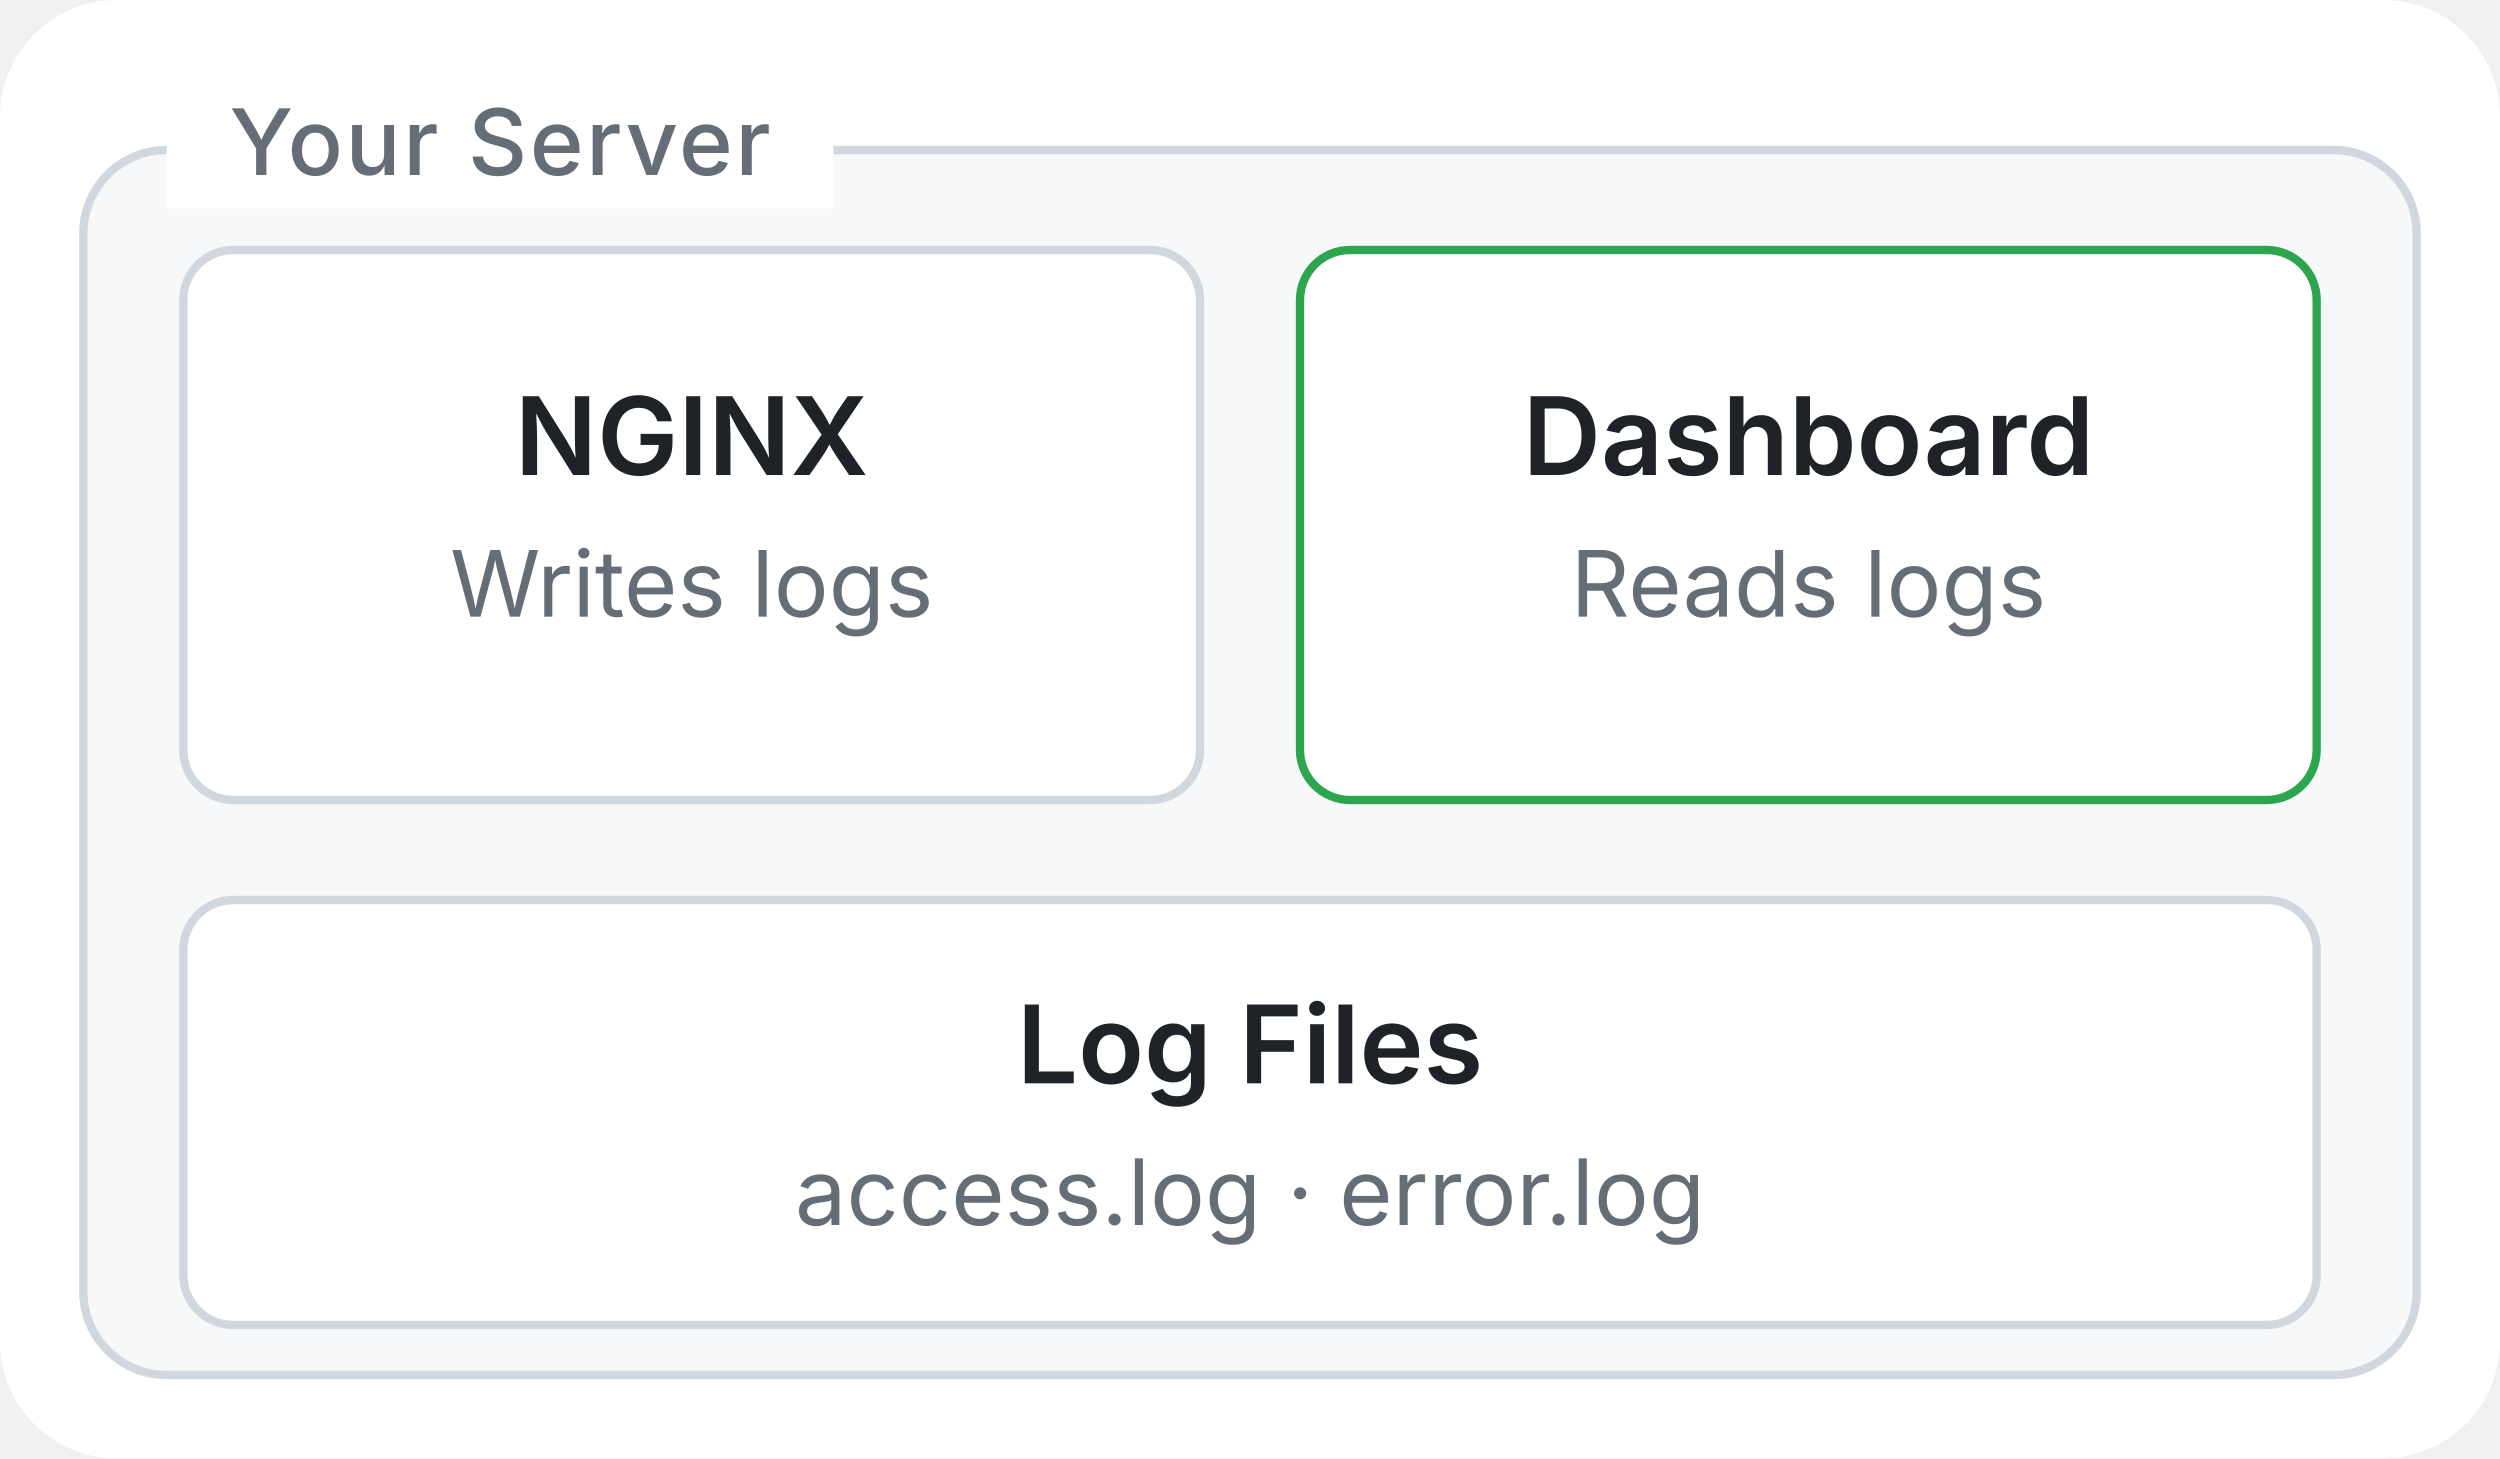
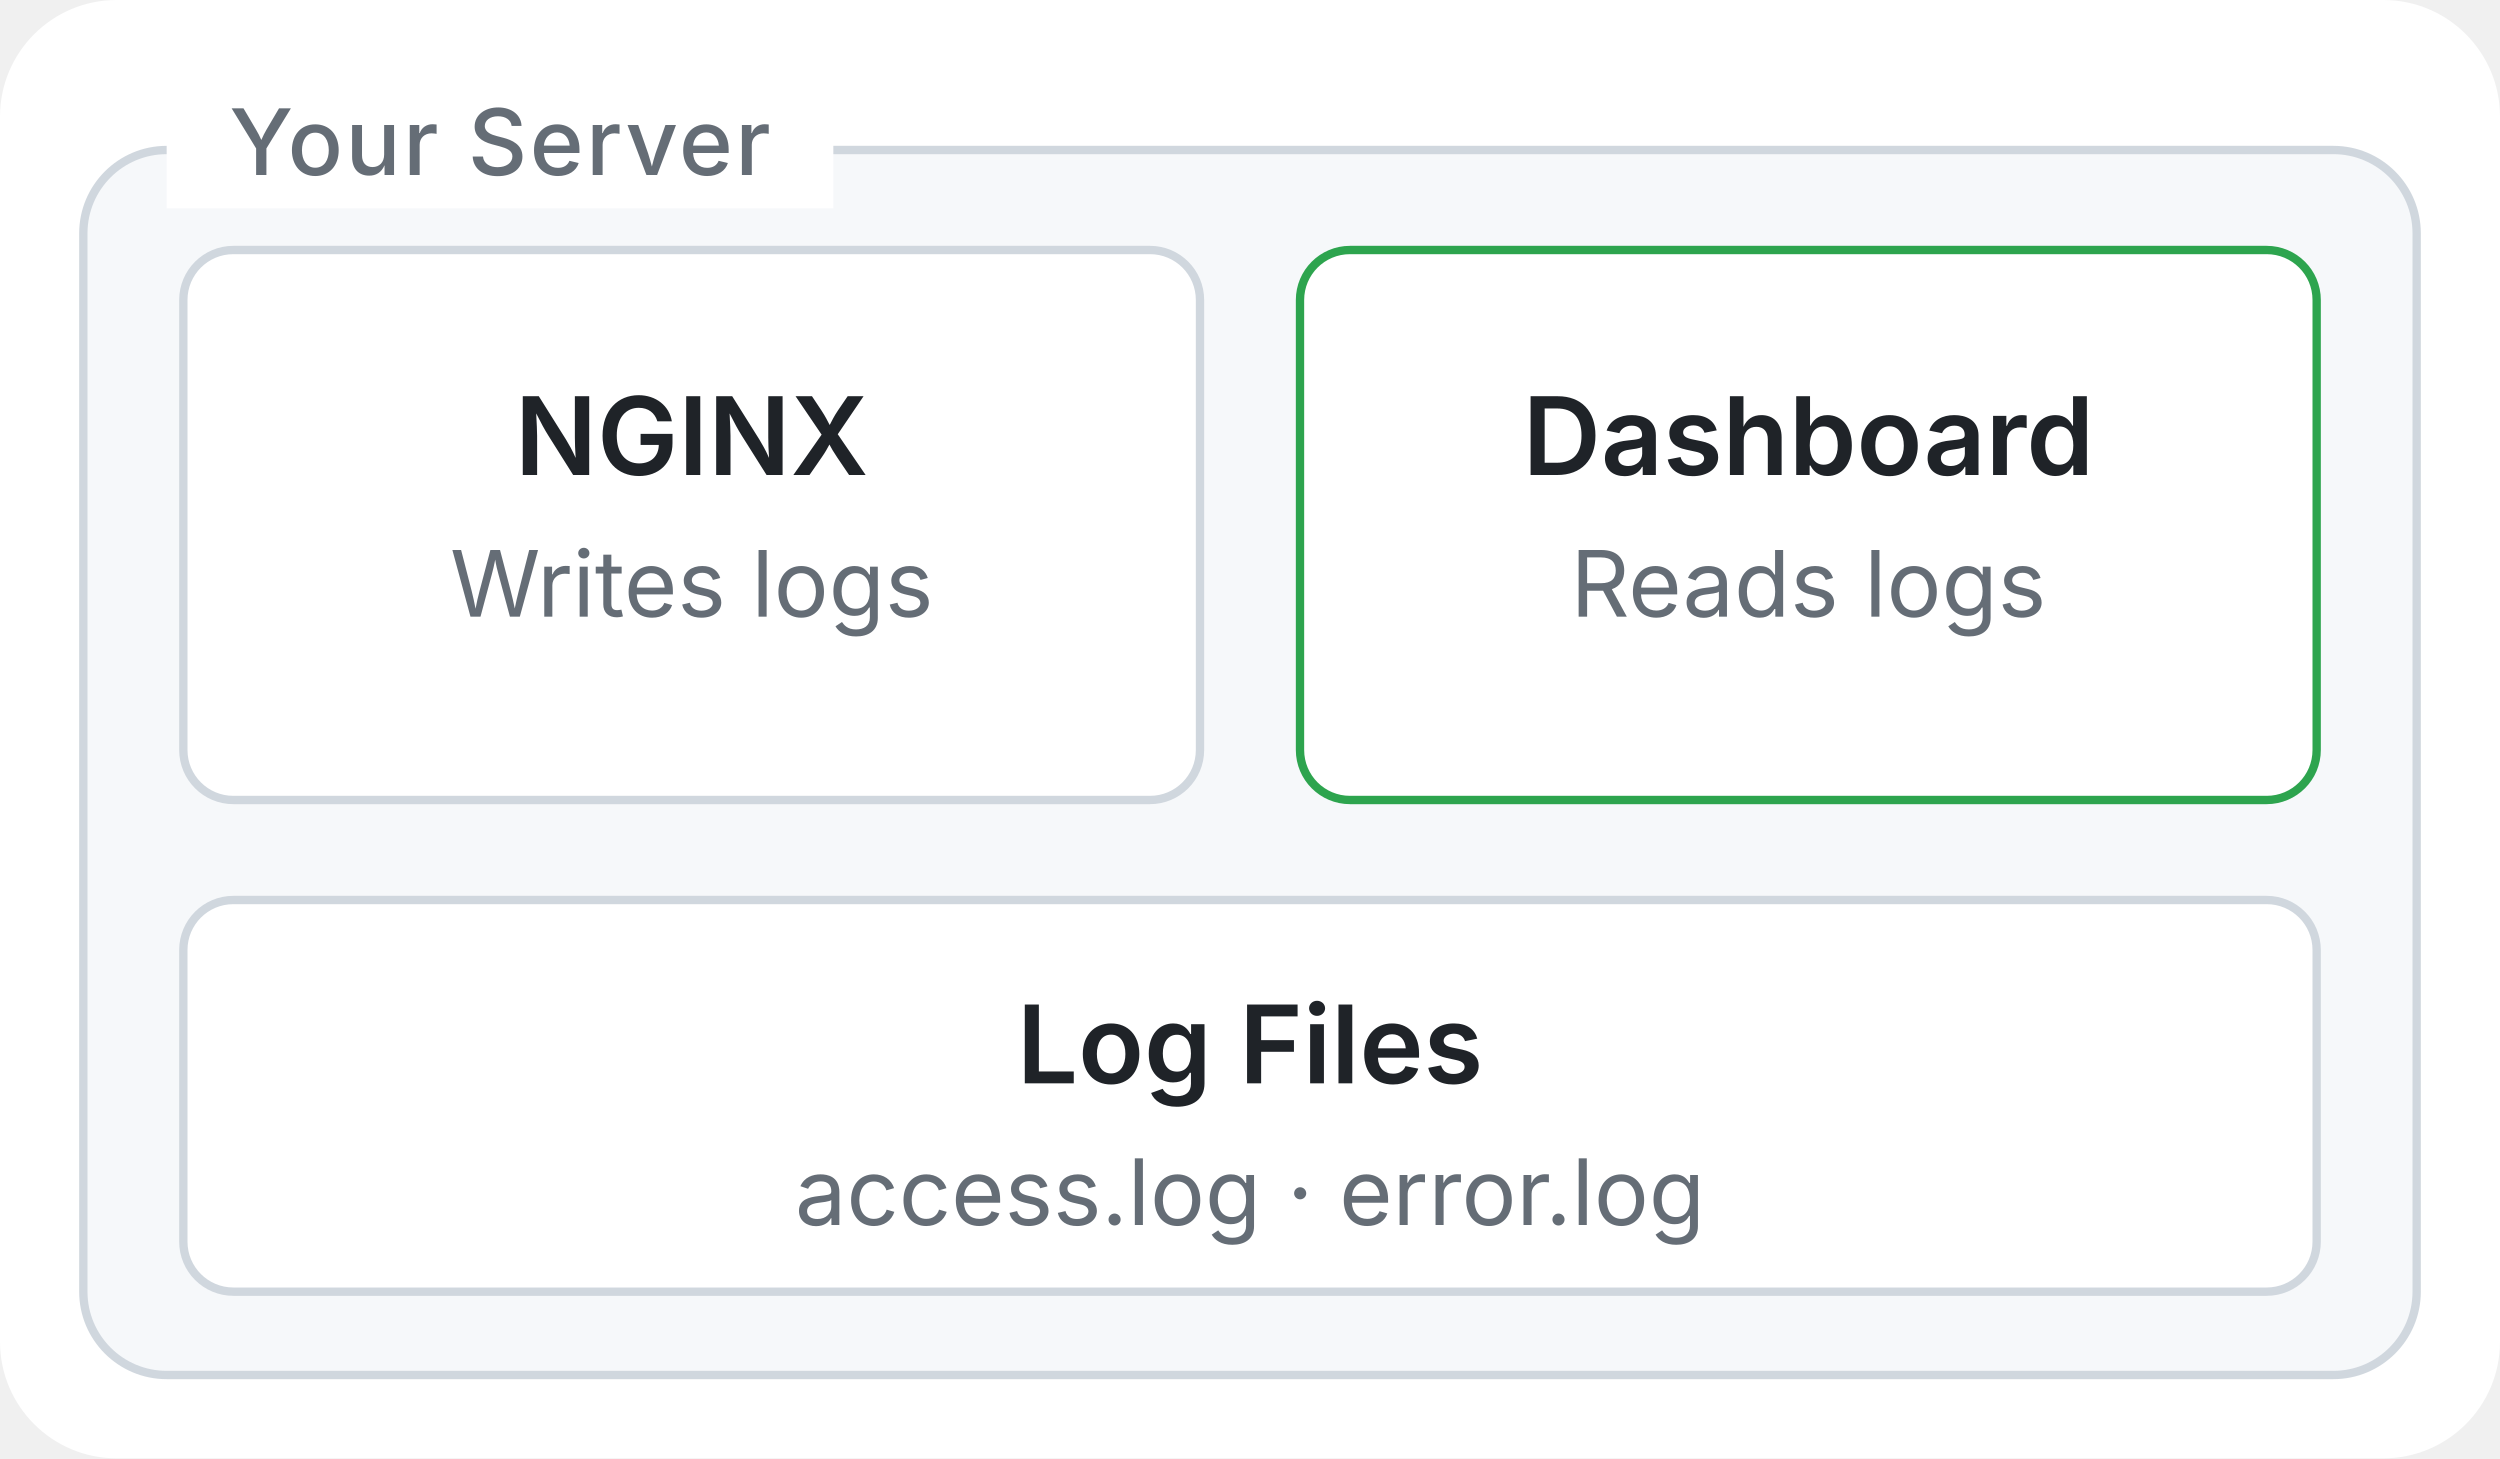
<svg xmlns="http://www.w3.org/2000/svg" width="300" height="175" viewBox="0 0 300 175">
  <defs>
    <clipPath id="rounded">
      <rect width="300" height="175" rx="14" />
    </clipPath>
  </defs>
  <style>
    text { font-family: Inter, Helvetica, Arial, sans-serif; }
  </style>
  <g clip-path="url(#rounded)">
    <rect width="300" height="175" fill="#ffffff" />
    <rect x="10" y="18" width="280" height="147" rx="10" fill="#f6f8fa" stroke="#d0d7de" stroke-width="1" />
    <rect x="20" y="11" width="80" height="14" fill="#ffffff" />
    <text x="60" y="21" text-anchor="middle" font-size="11" font-weight="500" fill="#656d76" letter-spacing="0.3">Your Server</text>
    <rect x="22" y="30" width="122" height="66" rx="6" fill="#ffffff" stroke="#d0d7de" stroke-width="1" />
    <text x="83" y="57" text-anchor="middle" font-size="13" font-weight="600" fill="#1f2328">NGINX</text>
    <text x="83" y="74" text-anchor="middle" font-size="11" fill="#656d76">Writes logs</text>
    <rect x="156" y="30" width="122" height="66" rx="6" fill="#ffffff" stroke="#2da44e" stroke-width="1" />
    <text x="217" y="57" text-anchor="middle" font-size="13" font-weight="600" fill="#1f2328">Dashboard</text>
    <text x="217" y="74" text-anchor="middle" font-size="11" fill="#656d76">Reads logs</text>
-     <rect x="22" y="108" width="256" height="51" rx="6" fill="#ffffff" stroke="#d0d7de" stroke-width="1" />
+     <rect x="22" y="108" width="256" height="47" rx="6" fill="#ffffff" stroke="#d0d7de" stroke-width="1" />
    <text x="150" y="130" text-anchor="middle" font-size="13" font-weight="600" fill="#1f2328">Log Files</text>
    <text x="150" y="147" text-anchor="middle" font-size="11" fill="#656d76">access.log · error.log</text>
  </g>
</svg>
